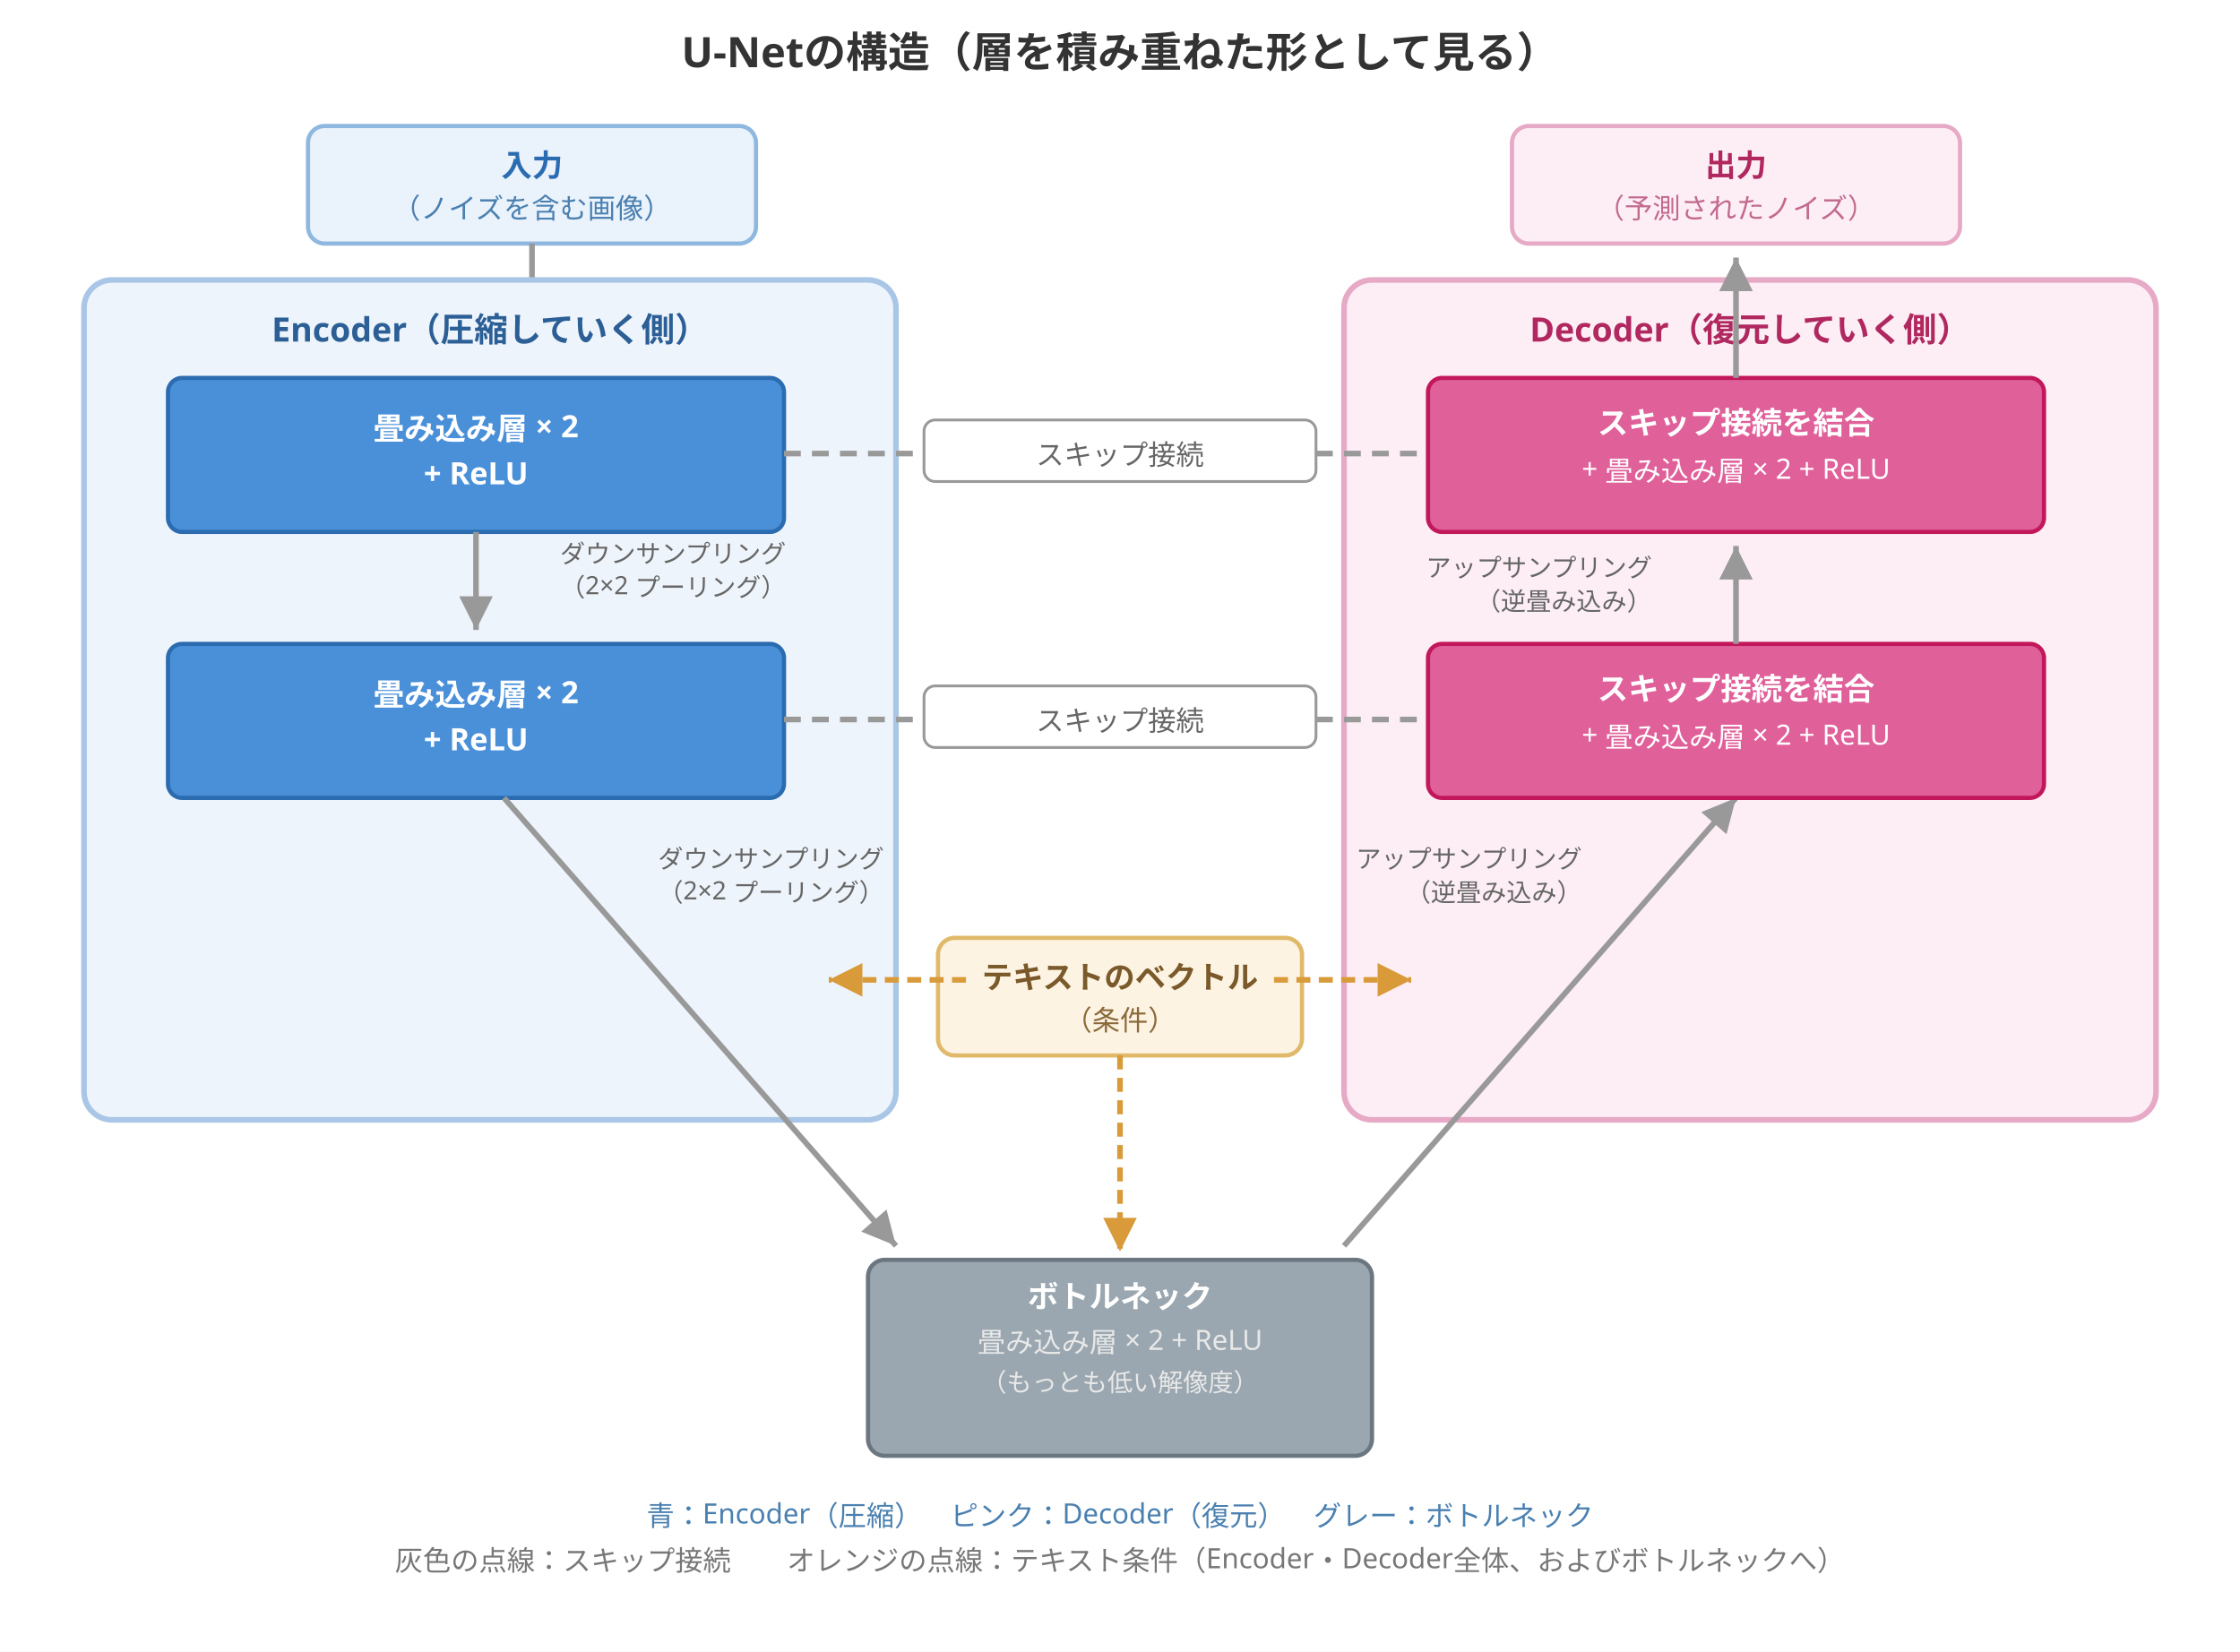
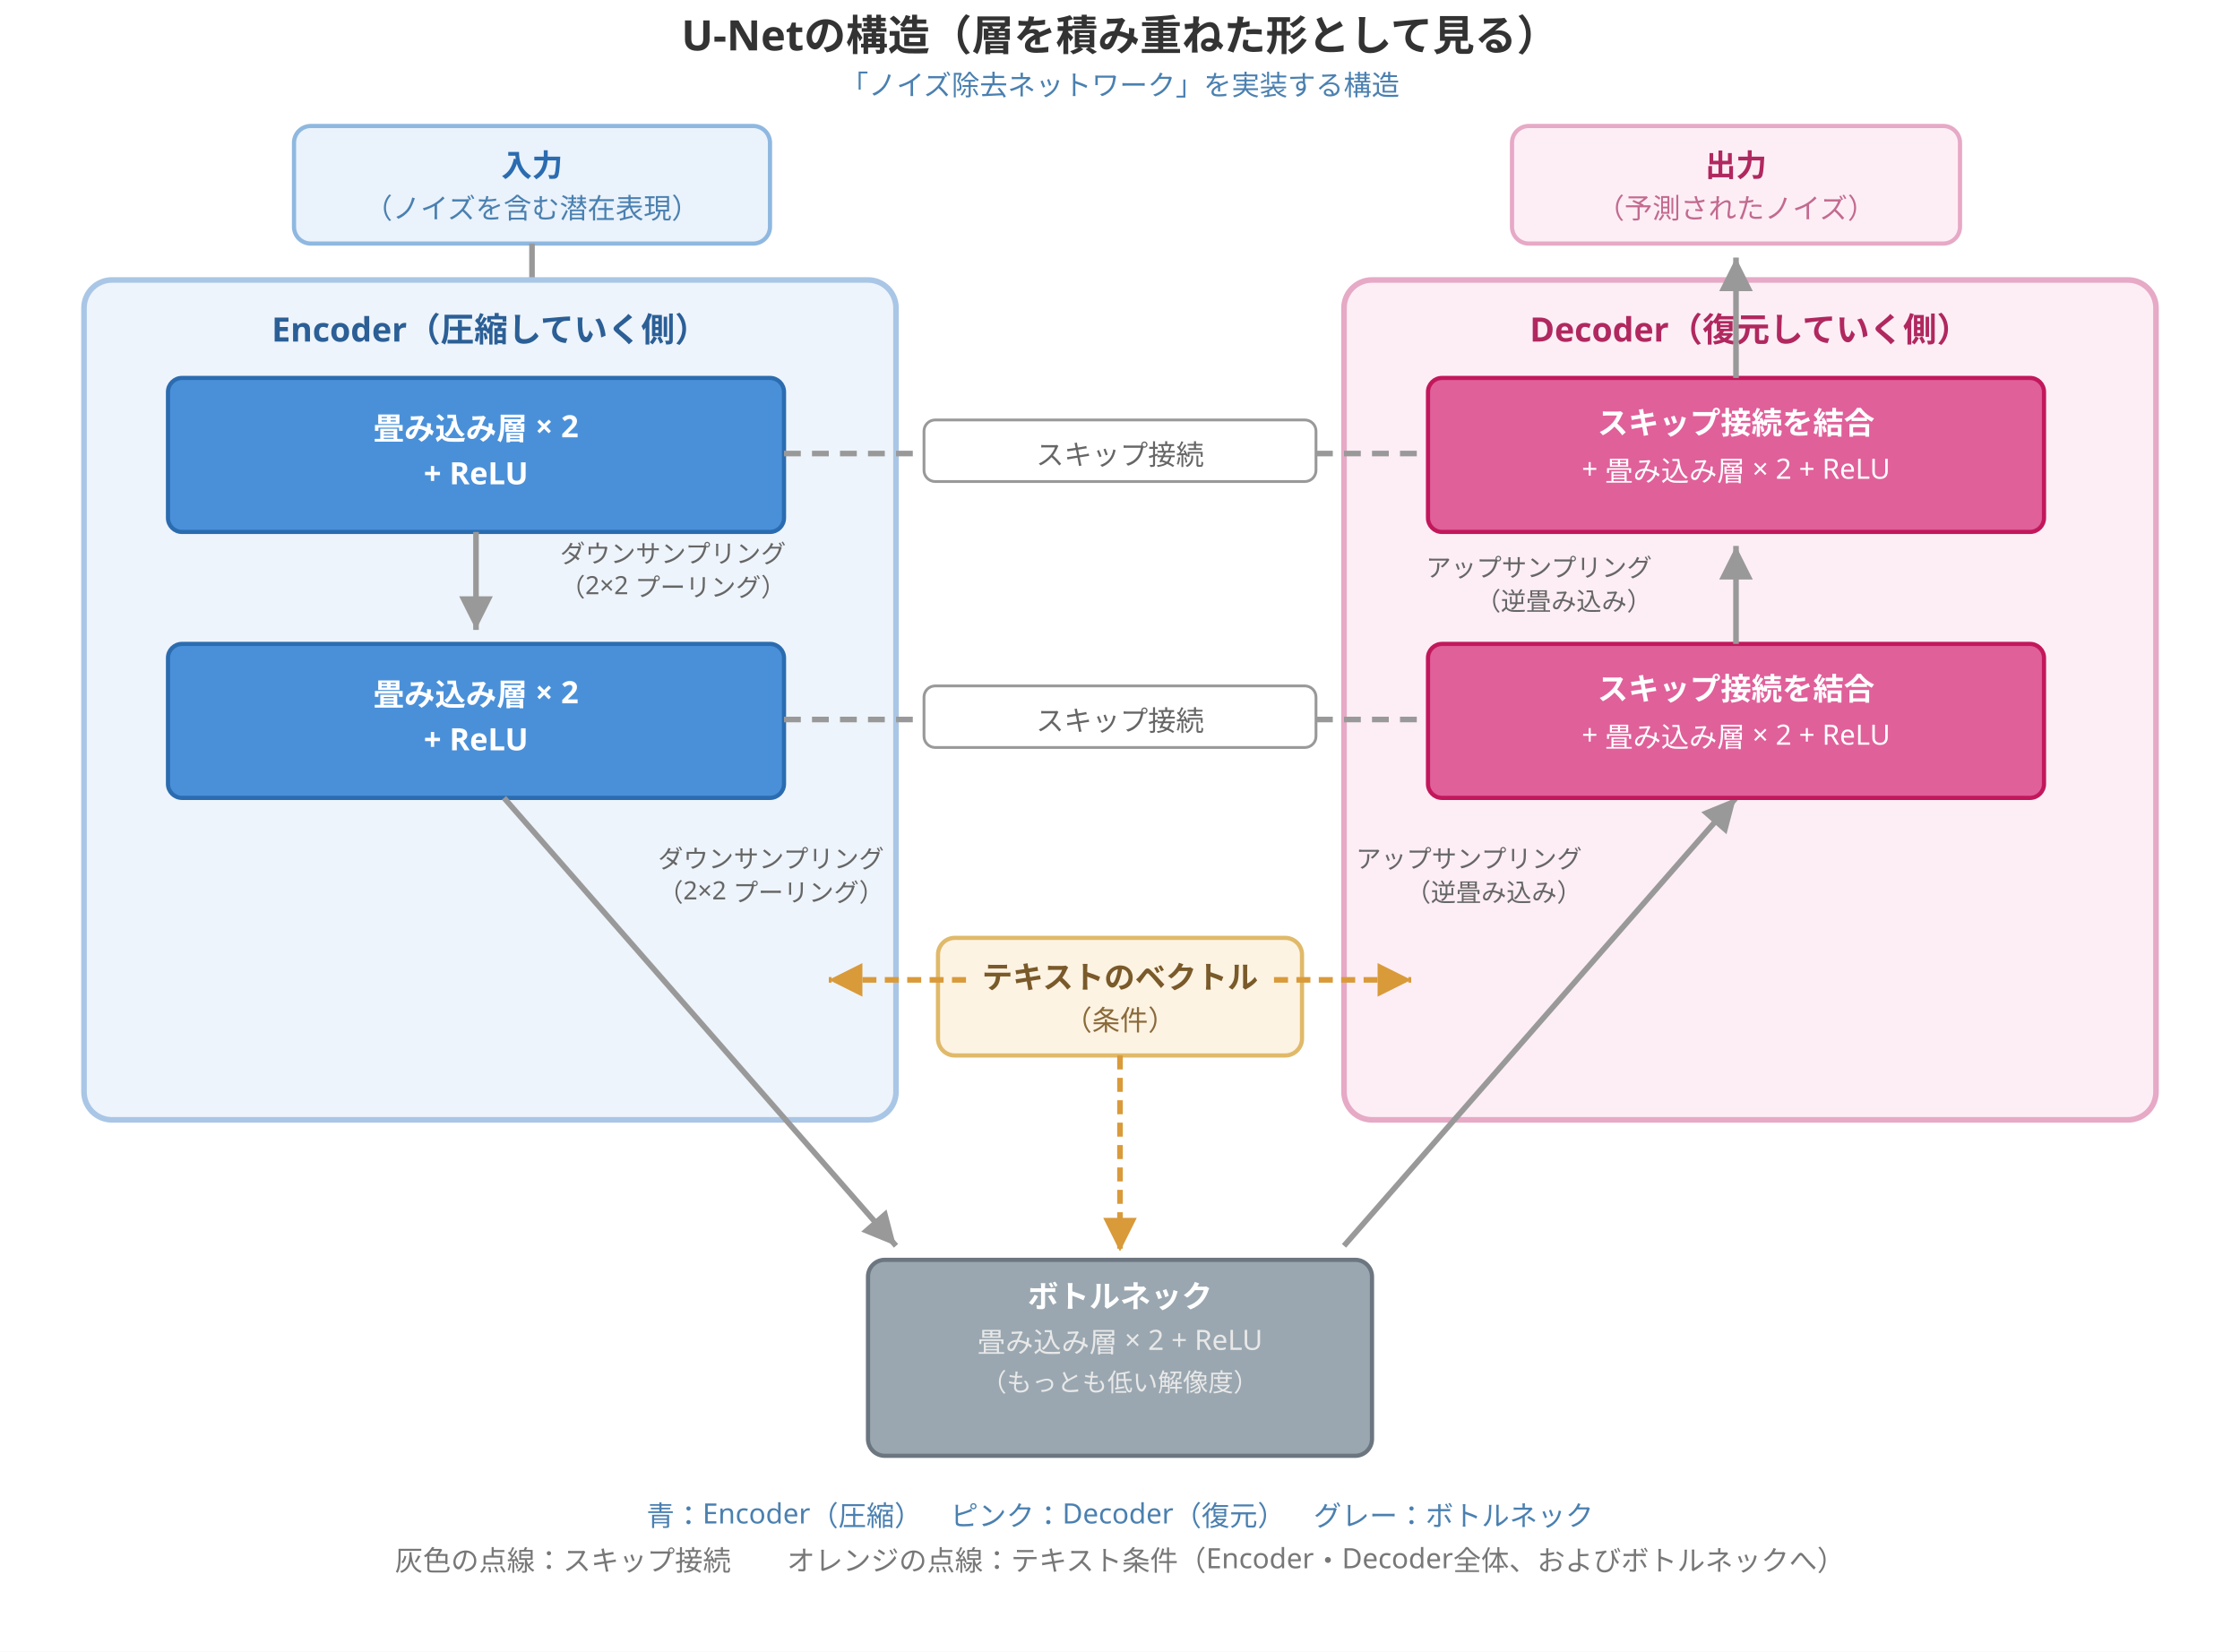
<svg xmlns="http://www.w3.org/2000/svg" viewBox="0 0 800 590" width="100%">
  <rect x="0" y="0" width="800" height="590" fill="#ffffff" />
-   <text x="400" y="24" text-anchor="middle" font-family="sans-serif" font-size="15" font-weight="bold" fill="#333333">U-Netの構造（層を積み重ねた形として見る）</text>
-   <rect x="110" y="45" width="160" height="42" rx="6" fill="#eaf2fb" stroke="#8fb8e0" stroke-width="1.5" />
+   <text x="400" y="18" text-anchor="middle" font-family="sans-serif" font-size="15" font-weight="bold" fill="#333333">U-Netの構造（層を積み重ねた形として見る）</text>
+   <text x="400" y="34" text-anchor="middle" font-family="sans-serif" font-size="10" fill="#4a80b0">「ノイズ除去ネットワーク」を実装する構造</text>
+   <rect x="105" y="45" width="170" height="42" rx="6" fill="#eaf2fb" stroke="#8fb8e0" stroke-width="1.5" />
  <text x="190" y="63" text-anchor="middle" font-family="sans-serif" font-size="11" fill="#2b6cb0" font-weight="bold">入力</text>
-   <text x="190" y="78" text-anchor="middle" font-family="sans-serif" font-size="10" fill="#4a80b0">（ノイズを含む画像）</text>
+   <text x="190" y="78" text-anchor="middle" font-family="sans-serif" font-size="10" fill="#4a80b0">（ノイズを含む潜在表現）</text>
  <path d="M190 87 L190 128" stroke="#999999" stroke-width="2" marker-end="url(#arrowG)" />
  <rect x="30" y="100" width="290" height="300" rx="10" fill="#eef4fb" stroke="#a9c6e6" stroke-width="2" />
  <text x="175" y="122" text-anchor="middle" font-family="sans-serif" font-size="12" font-weight="bold" fill="#2b5f96">Encoder（圧縮していく側）</text>
  <rect x="60" y="135" width="220" height="55" rx="5" fill="#4a90d9" stroke="#2b6cb0" stroke-width="1.5" />
  <text x="170" y="157" text-anchor="middle" font-family="sans-serif" font-size="11" fill="#ffffff" font-weight="bold">畳み込み層 × 2</text>
  <text x="170" y="173" text-anchor="middle" font-family="sans-serif" font-size="11" fill="#ffffff" font-weight="bold">+ ReLU</text>
  <path d="M170 190 L170 225" stroke="#999999" stroke-width="2" marker-end="url(#arrowG)" />
  <text x="200" y="201" font-family="sans-serif" font-size="9" fill="#666666">ダウンサンプリング</text>
  <text x="200" y="213" font-family="sans-serif" font-size="9" fill="#666666">（2×2 プーリング）</text>
  <rect x="60" y="230" width="220" height="55" rx="5" fill="#4a90d9" stroke="#2b6cb0" stroke-width="1.5" />
  <text x="170" y="252" text-anchor="middle" font-family="sans-serif" font-size="11" fill="#ffffff" font-weight="bold">畳み込み層 × 2</text>
  <text x="170" y="268" text-anchor="middle" font-family="sans-serif" font-size="11" fill="#ffffff" font-weight="bold">+ ReLU</text>
  <path d="M180 285 L320 445" stroke="#999999" stroke-width="2" marker-end="url(#arrowG)" />
  <text x="235" y="310" font-family="sans-serif" font-size="9" fill="#666666">ダウンサンプリング</text>
  <text x="235" y="322" font-family="sans-serif" font-size="9" fill="#666666">（2×2 プーリング）</text>
  <rect x="310" y="450" width="180" height="70" rx="6" fill="#9aa7b0" stroke="#6b7680" stroke-width="1.5" />
  <text x="400" y="467" text-anchor="middle" font-family="sans-serif" font-size="11" fill="#ffffff" font-weight="bold">ボトルネック</text>
  <text x="400" y="483" text-anchor="middle" font-family="sans-serif" font-size="10" fill="#e8e8e8">畳み込み層 × 2 + ReLU</text>
  <text x="400" y="497" text-anchor="middle" font-family="sans-serif" font-size="9" fill="#e8e8e8">（もっとも低い解像度）</text>
  <rect x="480" y="100" width="290" height="300" rx="10" fill="#fdeef5" stroke="#e6a9c6" stroke-width="2" />
  <text x="625" y="122" text-anchor="middle" font-family="sans-serif" font-size="12" font-weight="bold" fill="#b0285f">Decoder（復元していく側）</text>
  <path d="M480 445 L620 285" stroke="#999999" stroke-width="2" marker-end="url(#arrowG)" />
  <text x="565" y="310" text-anchor="end" font-family="sans-serif" font-size="9" fill="#666666">アップサンプリング</text>
  <text x="565" y="322" text-anchor="end" font-family="sans-serif" font-size="9" fill="#666666">（逆畳み込み）</text>
  <rect x="510" y="230" width="220" height="55" rx="5" fill="#e0609a" stroke="#c2185b" stroke-width="1.5" />
  <text x="620" y="250" text-anchor="middle" font-family="sans-serif" font-size="11" fill="#ffffff" font-weight="bold">スキップ接続を結合</text>
  <text x="620" y="266" text-anchor="middle" font-family="sans-serif" font-size="10" fill="#ffffff">+ 畳み込み層 × 2 + ReLU</text>
  <path d="M620 230 L620 195" stroke="#999999" stroke-width="2" marker-end="url(#arrowG)" />
  <text x="590" y="206" text-anchor="end" font-family="sans-serif" font-size="9" fill="#666666">アップサンプリング</text>
  <text x="590" y="218" text-anchor="end" font-family="sans-serif" font-size="9" fill="#666666">（逆畳み込み）</text>
  <rect x="510" y="135" width="220" height="55" rx="5" fill="#e0609a" stroke="#c2185b" stroke-width="1.5" />
  <text x="620" y="155" text-anchor="middle" font-family="sans-serif" font-size="11" fill="#ffffff" font-weight="bold">スキップ接続を結合</text>
  <text x="620" y="171" text-anchor="middle" font-family="sans-serif" font-size="10" fill="#ffffff">+ 畳み込み層 × 2 + ReLU</text>
  <path d="M620 135 L620 92" stroke="#999999" stroke-width="2" marker-end="url(#arrowG)" />
  <rect x="540" y="45" width="160" height="42" rx="6" fill="#fdeef5" stroke="#e6a9c6" stroke-width="1.5" />
  <text x="620" y="63" text-anchor="middle" font-family="sans-serif" font-size="11" fill="#b0285f" font-weight="bold">出力</text>
  <text x="620" y="78" text-anchor="middle" font-family="sans-serif" font-size="10" fill="#c26a8f">（予測されたノイズ）</text>
  <rect x="335" y="335" width="130" height="42" rx="6" fill="#fdf3e3" stroke="#e0b96a" stroke-width="1.5" />
  <text x="400" y="353" text-anchor="middle" font-family="sans-serif" font-size="11" fill="#7a5a2a" font-weight="bold">テキストのベクトル</text>
  <text x="400" y="368" text-anchor="middle" font-family="sans-serif" font-size="10" fill="#8a6a3a">（条件）</text>
  <path d="M400 377 L400 447" stroke="#d99a3a" stroke-width="2" stroke-dasharray="5,3" marker-end="url(#arrowO)" />
  <path d="M345 350 L296 350" stroke="#d99a3a" stroke-width="2" stroke-dasharray="5,3" marker-end="url(#arrowO)" />
  <path d="M455 350 L504 350" stroke="#d99a3a" stroke-width="2" stroke-dasharray="5,3" marker-end="url(#arrowO)" />
  <path d="M280 162 L510 162" stroke="#999999" stroke-width="2" stroke-dasharray="6,4" />
  <path d="M280 257 L510 257" stroke="#999999" stroke-width="2" stroke-dasharray="6,4" />
  <rect x="330" y="150" width="140" height="22" rx="4" fill="#ffffff" stroke="#999999" stroke-width="1" />
  <text x="400" y="166" text-anchor="middle" font-family="sans-serif" font-size="10" fill="#666666">スキップ接続</text>
  <rect x="330" y="245" width="140" height="22" rx="4" fill="#ffffff" stroke="#999999" stroke-width="1" />
  <text x="400" y="261" text-anchor="middle" font-family="sans-serif" font-size="10" fill="#666666">スキップ接続</text>
  <text x="400" y="545" text-anchor="middle" font-family="sans-serif" font-size="10" fill="#4a80b0">青：Encoder（圧縮）　ピンク：Decoder（復元）　グレー：ボトルネック</text>
  <text x="400" y="561" text-anchor="middle" font-family="sans-serif" font-size="10" fill="#777777">灰色の点線：スキップ接続　　オレンジの点線：テキスト条件（Encoder・Decoder全体、およびボトルネックへ）</text>
  <defs>
    <marker id="arrowG" markerWidth="8" markerHeight="8" refX="6" refY="3" orient="auto">
      <path d="M0,0 L6,3 L0,6 Z" fill="#999999" />
    </marker>
    <marker id="arrowO" markerWidth="8" markerHeight="8" refX="6" refY="3" orient="auto">
      <path d="M0,0 L6,3 L0,6 Z" fill="#d99a3a" />
    </marker>
  </defs>
</svg>
